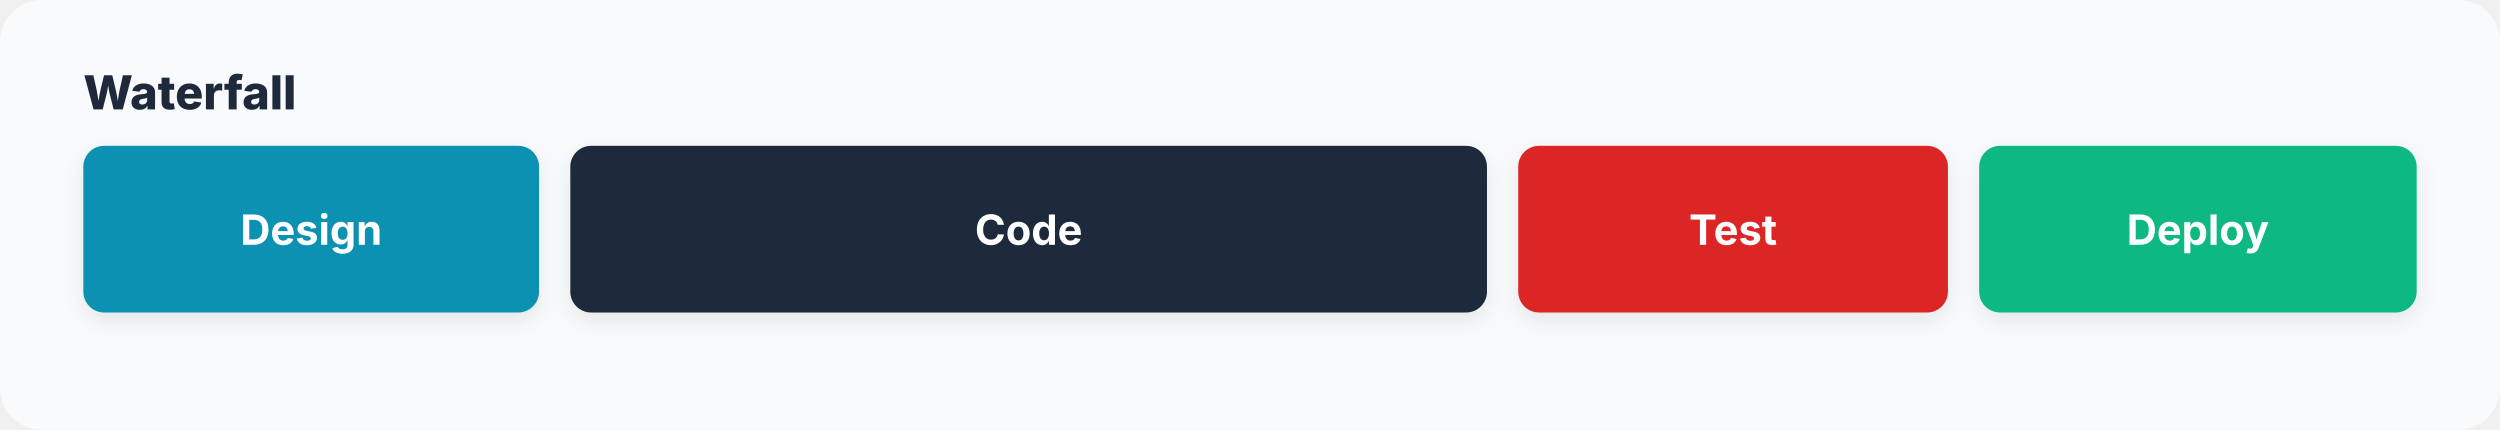
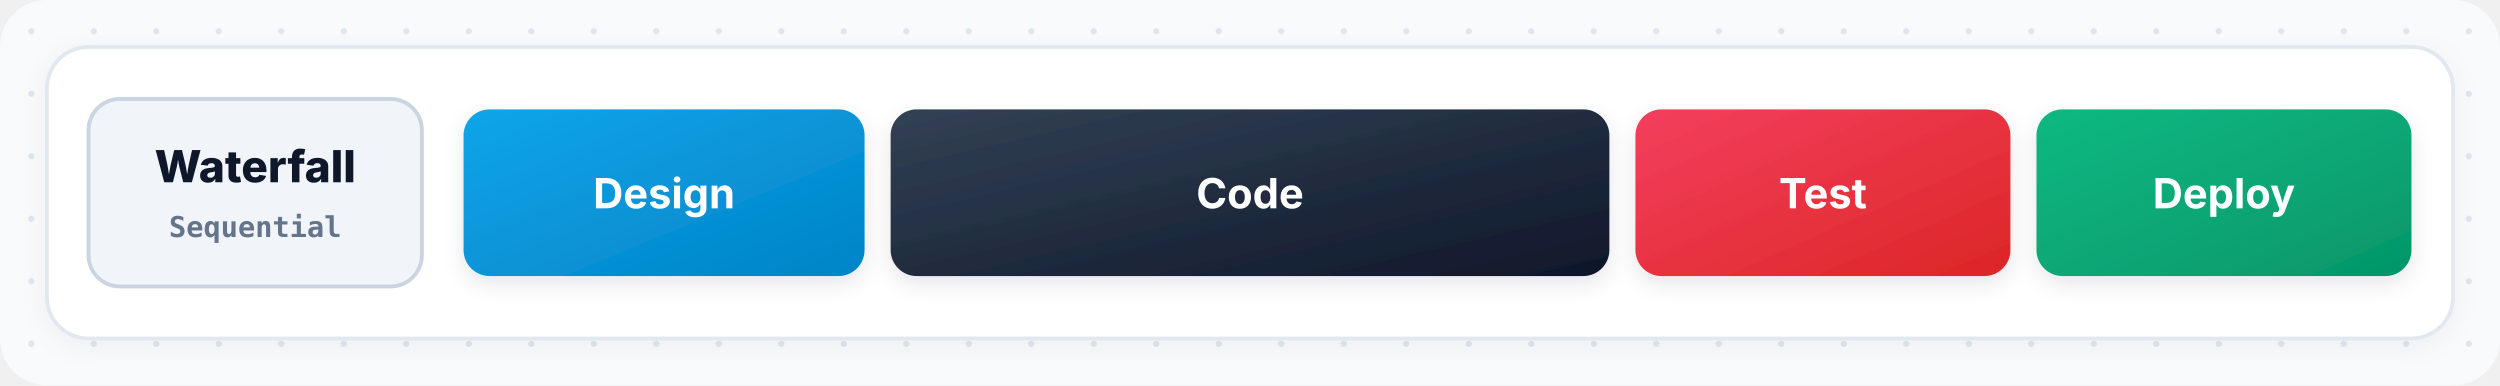
- <svg xmlns="http://www.w3.org/2000/svg" viewBox="0 0 960 165" width="960" height="165" font-family="'Inter', -apple-system, BlinkMacSystemFont, 'Segoe UI', sans-serif">
+ <svg xmlns="http://www.w3.org/2000/svg" viewBox="0 0 960 148" width="960" height="148" font-family="'Inter', -apple-system, BlinkMacSystemFont, 'Segoe UI', sans-serif">
  <defs>
-     <filter id="dvShadow" x="-10%" y="-10%" width="120%" height="125%">
-       <feDropShadow dx="0" dy="3" stdDeviation="4" flood-color="#0f172a" flood-opacity="0.08" />
+     <pattern id="dotGrid" width="24" height="24" patternUnits="userSpaceOnUse">
+       <circle cx="12" cy="12" r="1.2" fill="#cbd5e1" fill-opacity="0.55" />
+     </pattern>
+     <linearGradient id="gDesign" x1="0" y1="0" x2="1" y2="1">
+       <stop offset="0%" stop-color="#0ea5e9" />
+       <stop offset="100%" stop-color="#0284c7" />
+     </linearGradient>
+     <linearGradient id="gCode" x1="0" y1="0" x2="1" y2="1">
+       <stop offset="0%" stop-color="#334155" />
+       <stop offset="100%" stop-color="#0f172a" />
+     </linearGradient>
+     <linearGradient id="gTest" x1="0" y1="0" x2="1" y2="1">
+       <stop offset="0%" stop-color="#f43f5e" />
+       <stop offset="100%" stop-color="#dc2626" />
+     </linearGradient>
+     <linearGradient id="gDeploy" x1="0" y1="0" x2="1" y2="1">
+       <stop offset="0%" stop-color="#10b981" />
+       <stop offset="100%" stop-color="#059669" />
+     </linearGradient>
+     <filter id="dvShadow" x="-8%" y="-8%" width="116%" height="124%">
+       <feDropShadow dx="0" dy="3" stdDeviation="4" flood-color="#0f172a" flood-opacity="0.10" />
+     </filter>
+     <filter id="laneShadow" x="-4%" y="-6%" width="108%" height="116%">
+       <feDropShadow dx="0" dy="2" stdDeviation="5" flood-color="#0f172a" flood-opacity="0.05" />
    </filter>
  </defs>
-   <rect width="960" height="165" rx="16" fill="#f8fafc" />
-   <text x="32" y="42" font-size="18" font-weight="800" fill="#1e293b">Waterfall</text>
+   <rect width="960" height="148" rx="18" fill="#f8fafc" />
+   <rect width="960" height="148" rx="18" fill="url(#dotGrid)" />
+   <g filter="url(#laneShadow)">
+     <rect x="18" y="18" width="924" height="112" rx="16" fill="#ffffff" stroke="#e2e8f0" stroke-width="1.5" />
+   </g>
+   <rect x="34" y="38" width="128" height="72" rx="12" fill="#f1f5f9" stroke="#cbd5e1" stroke-width="1.5" />
+   <text x="98" y="70" text-anchor="middle" font-size="17" font-weight="800" fill="#0f172a">Waterfall</text>
+   <text x="98" y="91" text-anchor="middle" font-size="11" font-family="'JetBrains Mono', monospace" font-weight="600" fill="#64748b">Sequential</text>
  <g filter="url(#dvShadow)">
-     <rect x="32" y="56" width="175" height="64" rx="8" fill="#0891b2" />
-     <text x="119.5" y="94" text-anchor="middle" font-size="16" font-weight="700" fill="#ffffff">Design</text>
-     <rect x="219" y="56" width="352" height="64" rx="8" fill="#1e293b" />
-     <text x="395" y="94" text-anchor="middle" font-size="16" font-weight="700" fill="#ffffff">Code</text>
-     <rect x="583" y="56" width="165" height="64" rx="8" fill="#dc2626" />
-     <text x="665.5" y="94" text-anchor="middle" font-size="16" font-weight="700" fill="#ffffff">Test</text>
-     <rect x="760" y="56" width="168" height="64" rx="8" fill="#10b981" />
-     <text x="844" y="94" text-anchor="middle" font-size="16" font-weight="700" fill="#ffffff">Deploy</text>
+     <rect x="178" y="42" width="154" height="64" rx="10" fill="url(#gDesign)" />
+     <text x="255" y="80" text-anchor="middle" font-size="16" font-weight="700" fill="#ffffff">Design</text>
+     <rect x="342" y="42" width="276" height="64" rx="10" fill="url(#gCode)" />
+     <text x="480" y="80" text-anchor="middle" font-size="16" font-weight="700" fill="#ffffff">Code</text>
+     <rect x="628" y="42" width="144" height="64" rx="10" fill="url(#gTest)" />
+     <text x="700" y="80" text-anchor="middle" font-size="16" font-weight="700" fill="#ffffff">Test</text>
+     <rect x="782" y="42" width="144" height="64" rx="10" fill="url(#gDeploy)" />
+     <text x="854" y="80" text-anchor="middle" font-size="16" font-weight="700" fill="#ffffff">Deploy</text>
  </g>
</svg>
